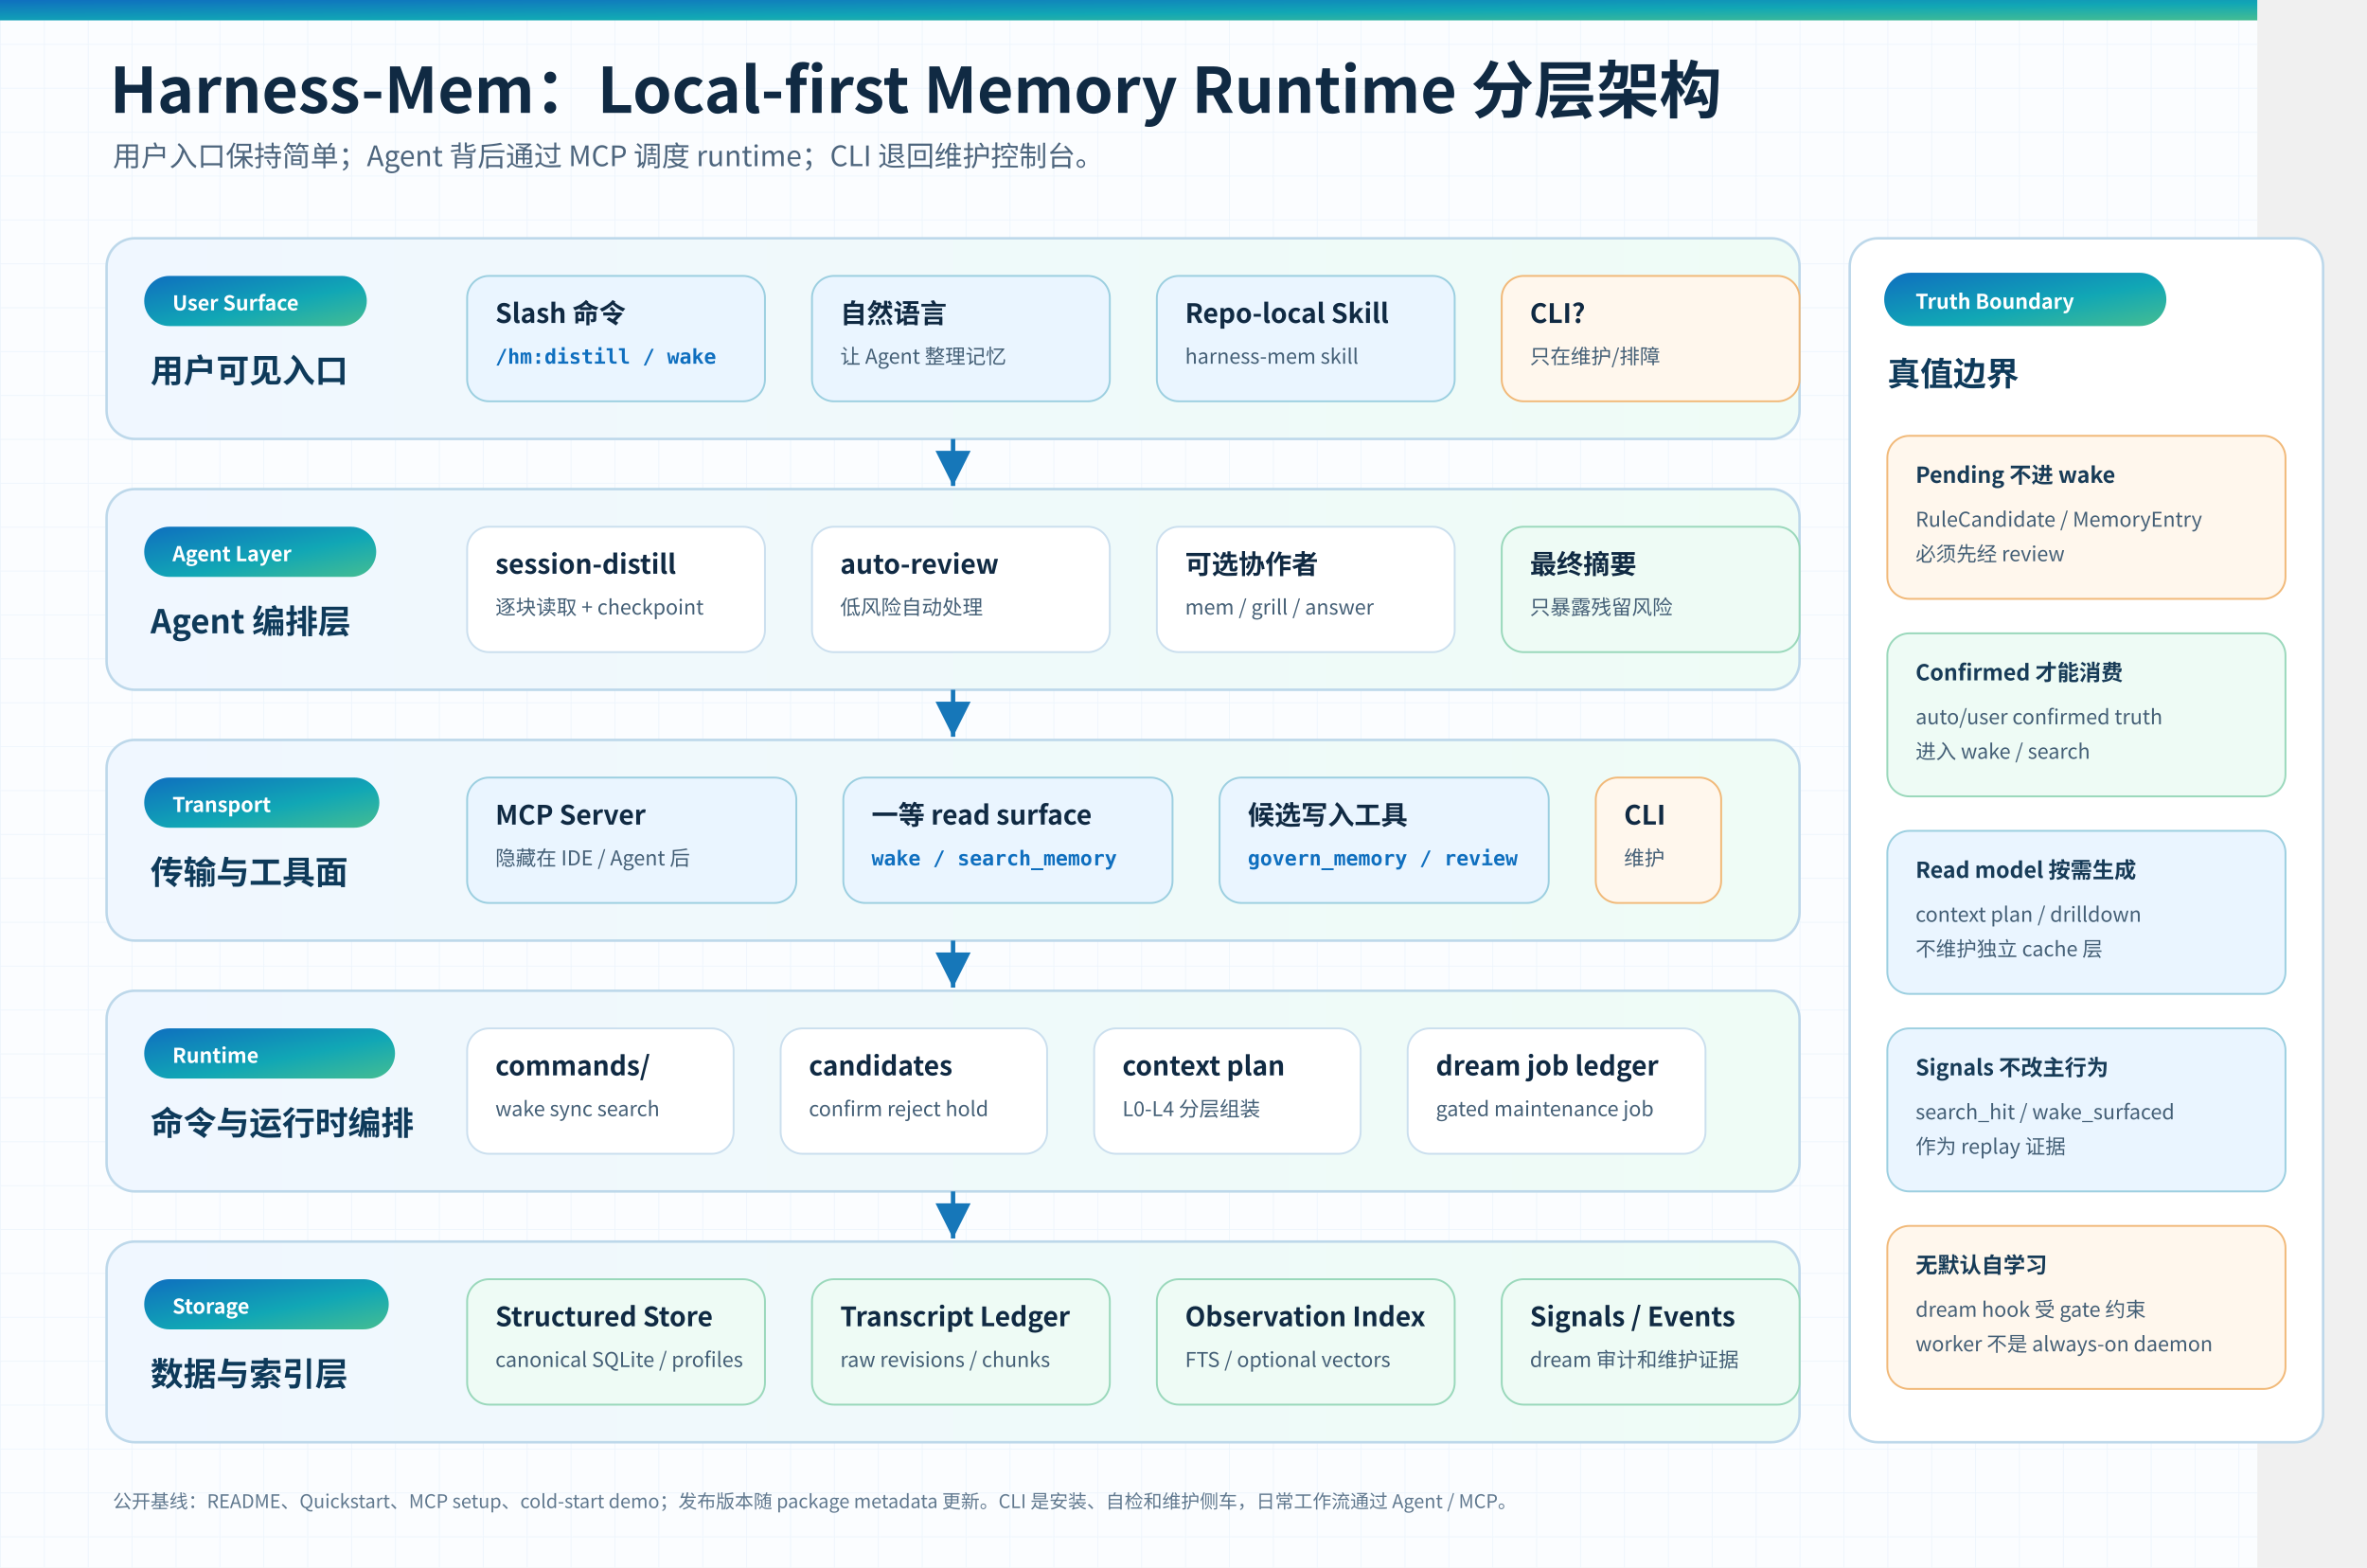
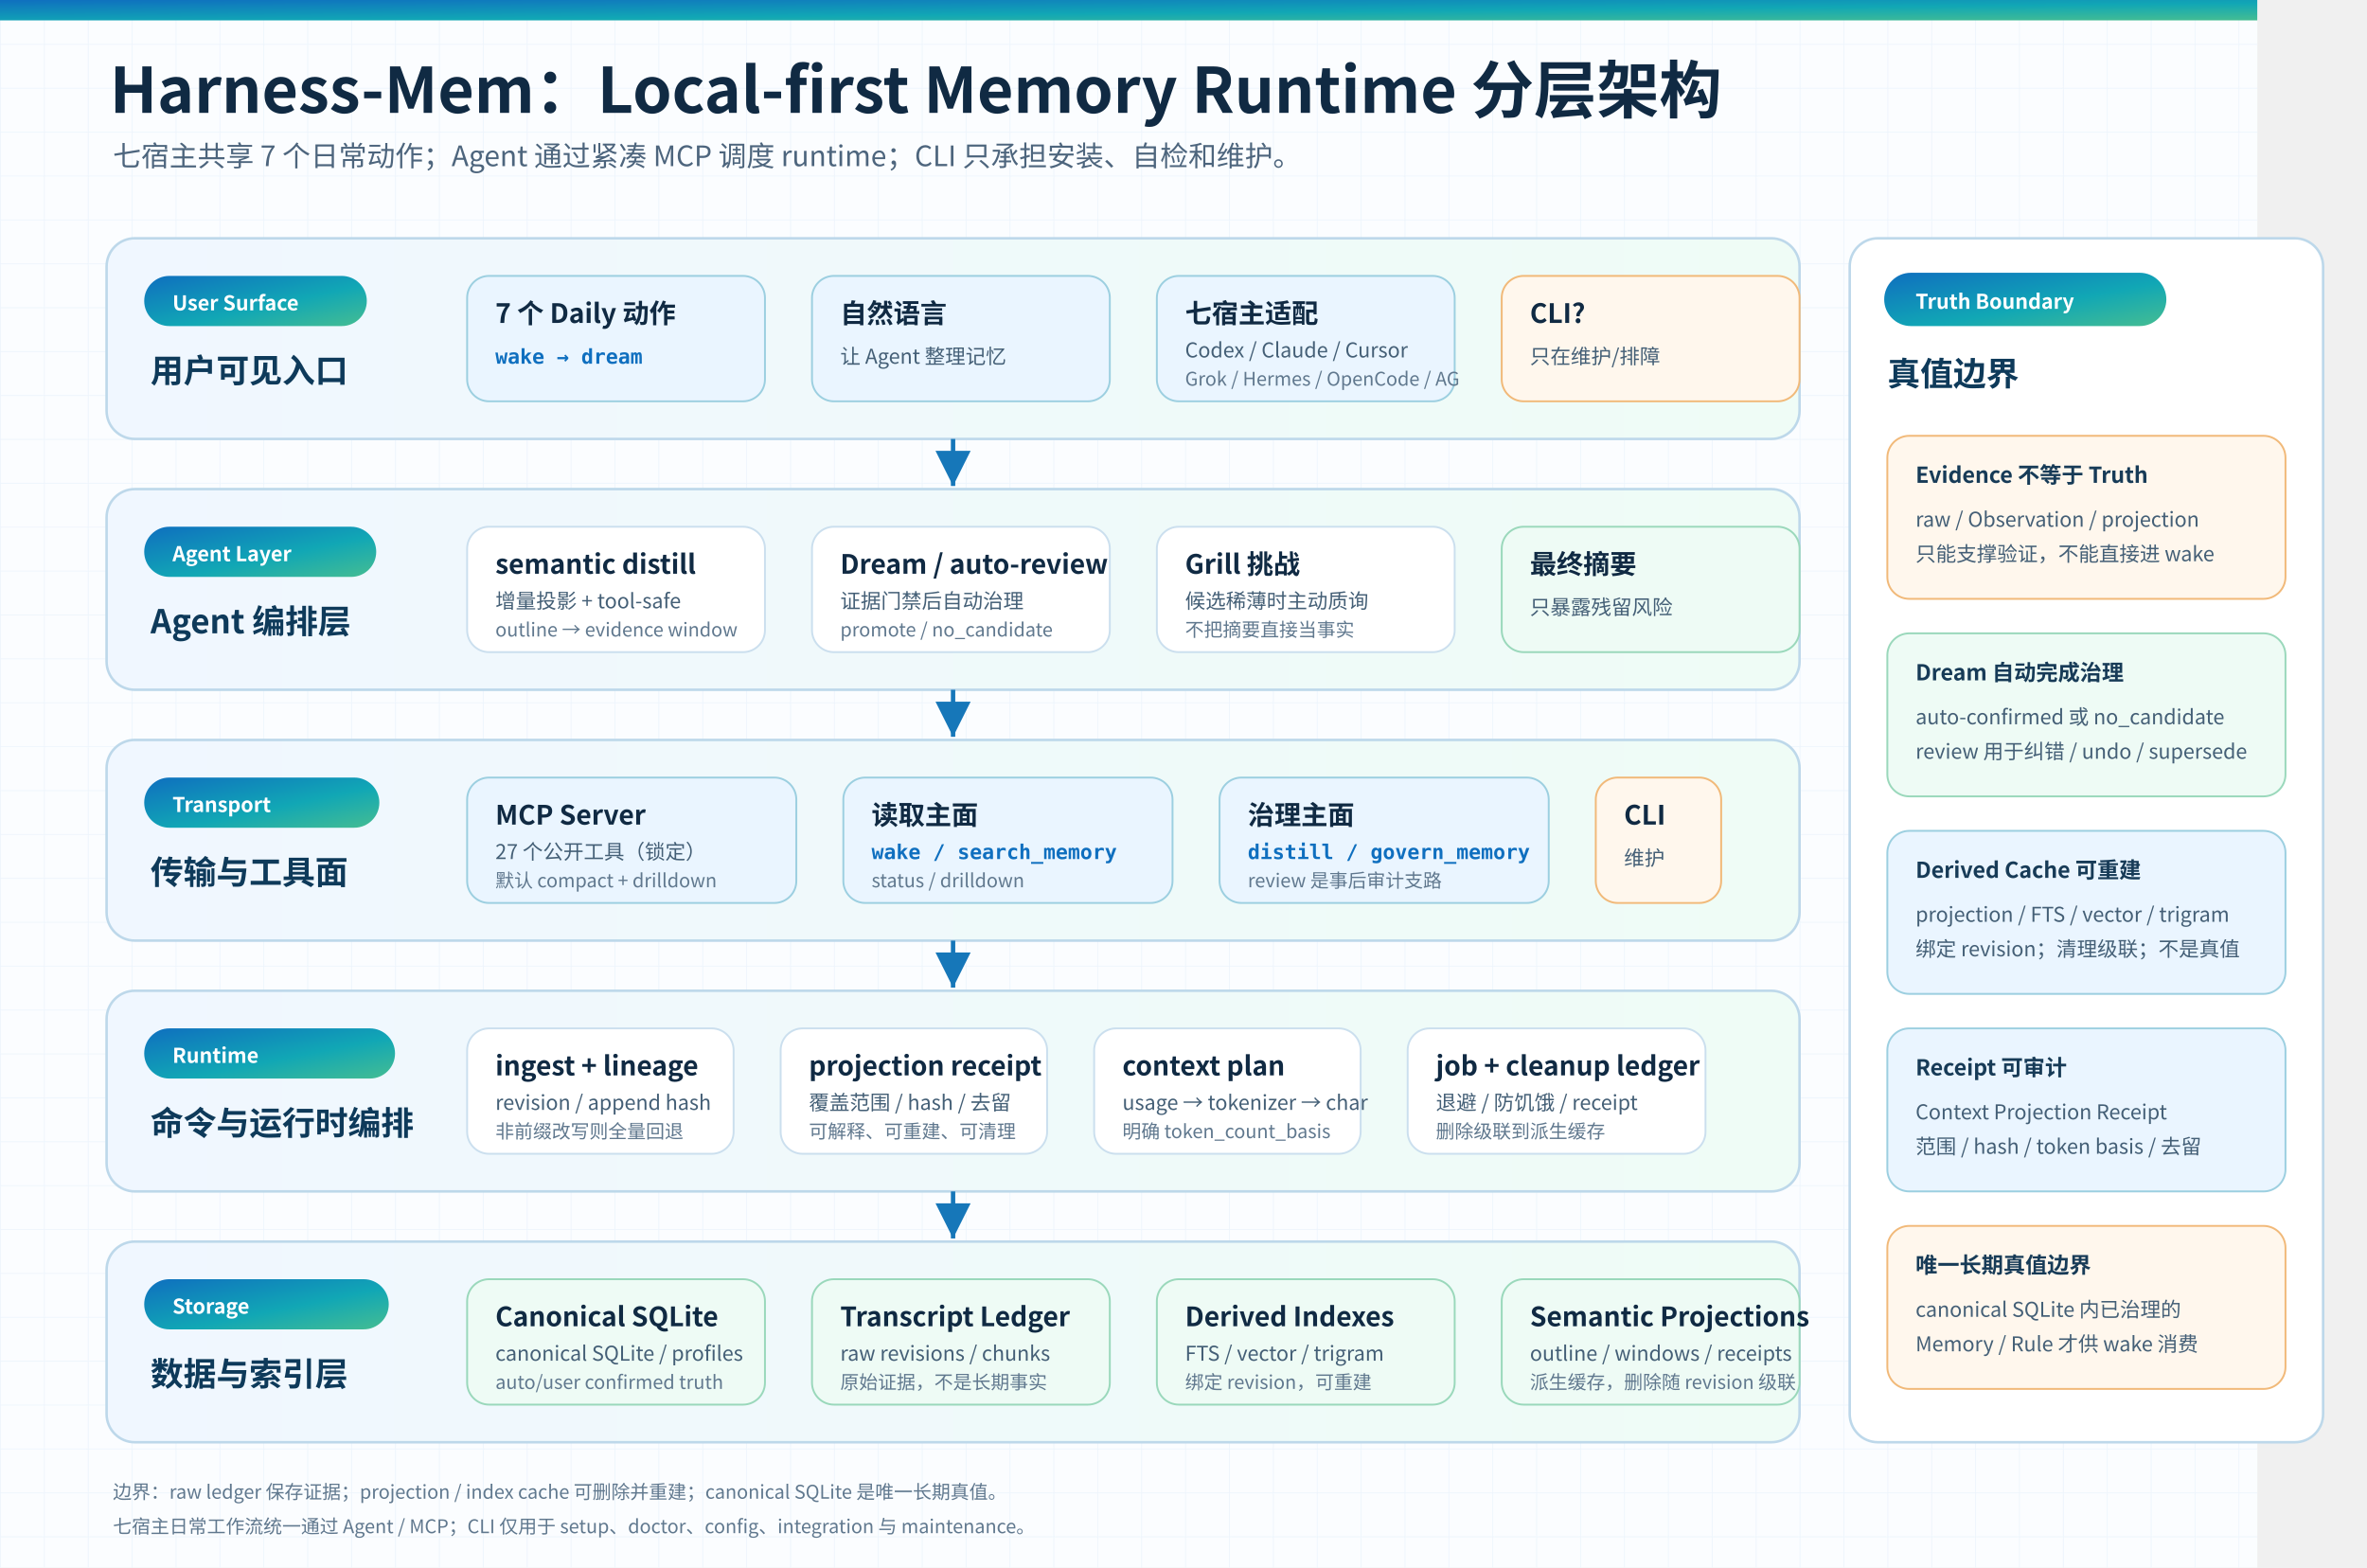
<svg xmlns="http://www.w3.org/2000/svg" width="1510" height="1000" viewBox="0 0 1510 1000" role="img" aria-labelledby="title desc">
  <defs>
    <pattern id="grid" width="28" height="28" patternUnits="userSpaceOnUse">
      <path d="M 28 0 L 0 0 0 28" fill="none" stroke="#e8f2fb" stroke-width="1" />
    </pattern>
    <linearGradient id="blueGreen" x1="0" y1="0" x2="1" y2="1">
      <stop offset="0%" stop-color="#0f6fbf" />
      <stop offset="58%" stop-color="#11a7b5" />
      <stop offset="100%" stop-color="#45bd92" />
    </linearGradient>
    <linearGradient id="layerFill" x1="0" y1="0" x2="1" y2="0">
      <stop offset="0%" stop-color="#f0f7ff" />
      <stop offset="100%" stop-color="#effcf6" />
    </linearGradient>
    <filter id="shadow" x="-10%" y="-20%" width="125%" height="155%">
      <feDropShadow dx="0" dy="8" stdDeviation="10" flood-color="#0b3558" flood-opacity="0.10" />
    </filter>
    <marker id="arrow" markerWidth="12" markerHeight="12" refX="10" refY="6" orient="auto" markerUnits="strokeWidth">
      <path d="M2,2 L10,6 L2,10 Z" fill="#1677b9" />
    </marker>
    <style>
      .bg { fill: #fbfdff; }
      .grid { fill: url(#grid); opacity: .72; }
      .title { font: 700 40px "Microsoft YaHei", "Noto Sans CJK SC", "Segoe UI", Arial, sans-serif; fill: #102a43; }
      .subtitle { font: 400 18px "Microsoft YaHei", "Noto Sans CJK SC", "Segoe UI", Arial, sans-serif; fill: #4d657d; }
      .layer { fill: url(#layerFill); stroke: #bdd8ea; stroke-width: 1.6; rx: 18; }
      .side { fill: #ffffff; stroke: #bdd8ea; stroke-width: 1.6; rx: 18; }
      .label { font: 700 21px "Microsoft YaHei", "Noto Sans CJK SC", "Segoe UI", Arial, sans-serif; fill: #0e3a5a; }
      .tag { font: 700 13px "Microsoft YaHei", "Noto Sans CJK SC", "Segoe UI", Arial, sans-serif; fill: #ffffff; }
      .card { fill: #ffffff; stroke: #cbdfee; stroke-width: 1.2; rx: 14; }
      .cardBlue { fill: #eaf5ff; stroke: #9ccfe0; stroke-width: 1.2; rx: 14; }
      .cardGreen { fill: #eefbf5; stroke: #9ad8bb; stroke-width: 1.2; rx: 14; }
      .cardOrange { fill: #fff7ed; stroke: #f1b979; stroke-width: 1.2; rx: 14; }
      .cardTitle { font: 700 17px "Microsoft YaHei", "Noto Sans CJK SC", "Segoe UI", Arial, sans-serif; fill: #102a43; }
      .body { font: 400 13px "Microsoft YaHei", "Noto Sans CJK SC", "Segoe UI", Arial, sans-serif; fill: #445f76; }
      .code { font: 700 13px "Cascadia Mono", Consolas, monospace; fill: #0f6fbf; }
      .arrow { fill: none; stroke: #1677b9; stroke-width: 2.8; marker-end: url(#arrow); }
      .small { font: 400 12px "Microsoft YaHei", "Noto Sans CJK SC", "Segoe UI", Arial, sans-serif; fill: #60788e; }
      .rule { font: 700 14px "Microsoft YaHei", "Noto Sans CJK SC", "Segoe UI", Arial, sans-serif; fill: #173b57; }
    </style>
  </defs>
  <rect class="bg" width="1440" height="1000" />
  <rect class="grid" width="1440" height="1000" />
  <rect x="0" y="0" width="1440" height="13" fill="url(#blueGreen)" />
  <text class="title" x="70" y="72">Harness-Mem：Local-first Memory Runtime 分层架构</text>
-   <text class="subtitle" x="72" y="106">用户入口保持简单；Agent 背后通过 MCP 调度 runtime；CLI 退回维护控制台。</text>
+   <text class="subtitle" x="72" y="106">七宿主共享 7 个日常动作；Agent 通过紧凑 MCP 调度 runtime；CLI 只承担安装、自检和维护。</text>
  <g transform="translate(68 152)">
    <rect class="layer" width="1080" height="128" />
    <rect x="24" y="24" width="142" height="32" rx="16" fill="url(#blueGreen)" />
    <text class="tag" x="42" y="46">User Surface</text>
    <text class="label" x="28" y="92">用户可见入口</text>
    <g transform="translate(230 24)">
      <rect class="cardBlue" width="190" height="80" />
-       <text class="cardTitle" x="18" y="30">Slash 命令</text>
-       <text class="code" x="18" y="56">/hm:distill / wake</text>
+       <text class="cardTitle" x="18" y="30">7 个 Daily 动作</text>
+       <text class="code" x="18" y="56">wake → dream</text>
    </g>
    <g transform="translate(450 24)">
      <rect class="cardBlue" width="190" height="80" />
      <text class="cardTitle" x="18" y="30">自然语言</text>
      <text class="body" x="18" y="56">让 Agent 整理记忆</text>
    </g>
    <g transform="translate(670 24)">
      <rect class="cardBlue" width="190" height="80" />
-       <text class="cardTitle" x="18" y="30">Repo-local Skill</text>
-       <text class="body" x="18" y="56">harness-mem skill</text>
+       <text class="cardTitle" x="18" y="30">七宿主适配</text>
+       <text class="body" x="18" y="52">Codex / Claude / Cursor</text>
+       <text class="small" x="18" y="70">Grok / Hermes / OpenCode / AG</text>
    </g>
    <g transform="translate(890 24)">
      <rect class="cardOrange" width="190" height="80" />
      <text class="cardTitle" x="18" y="30">CLI?</text>
      <text class="body" x="18" y="56">只在维护/排障</text>
    </g>
  </g>
  <g transform="translate(68 312)">
    <rect class="layer" width="1080" height="128" />
    <rect x="24" y="24" width="148" height="32" rx="16" fill="url(#blueGreen)" />
    <text class="tag" x="42" y="46">Agent Layer</text>
    <text class="label" x="28" y="92">Agent 编排层</text>
    <g transform="translate(230 24)">
      <rect class="card" width="190" height="80" />
-       <text class="cardTitle" x="18" y="30">session-distill</text>
-       <text class="body" x="18" y="56">逐块读取 + checkpoint</text>
+       <text class="cardTitle" x="18" y="30">semantic distill</text>
+       <text class="body" x="18" y="52">增量投影 + tool-safe</text>
+       <text class="small" x="18" y="70">outline → evidence window</text>
    </g>
    <g transform="translate(450 24)">
      <rect class="card" width="190" height="80" />
-       <text class="cardTitle" x="18" y="30">auto-review</text>
-       <text class="body" x="18" y="56">低风险自动处理</text>
+       <text class="cardTitle" x="18" y="30">Dream / auto-review</text>
+       <text class="body" x="18" y="52">证据门禁后自动治理</text>
+       <text class="small" x="18" y="70">promote / no_candidate</text>
    </g>
    <g transform="translate(670 24)">
      <rect class="card" width="190" height="80" />
-       <text class="cardTitle" x="18" y="30">可选协作者</text>
-       <text class="body" x="18" y="56">mem / grill / answer</text>
+       <text class="cardTitle" x="18" y="30">Grill 挑战</text>
+       <text class="body" x="18" y="52">候选稀薄时主动质询</text>
+       <text class="small" x="18" y="70">不把摘要直接当事实</text>
    </g>
    <g transform="translate(890 24)">
      <rect class="cardGreen" width="190" height="80" />
      <text class="cardTitle" x="18" y="30">最终摘要</text>
      <text class="body" x="18" y="56">只暴露残留风险</text>
    </g>
  </g>
  <g transform="translate(68 472)">
    <rect class="layer" width="1080" height="128" />
    <rect x="24" y="24" width="150" height="32" rx="16" fill="url(#blueGreen)" />
    <text class="tag" x="42" y="46">Transport</text>
    <text class="label" x="28" y="92">传输与工具面</text>
    <g transform="translate(230 24)">
      <rect class="cardBlue" width="210" height="80" />
      <text class="cardTitle" x="18" y="30">MCP Server</text>
-       <text class="body" x="18" y="56">隐藏在 IDE / Agent 后</text>
+       <text class="body" x="18" y="52">27 个公开工具（锁定）</text>
+       <text class="small" x="18" y="70">默认 compact + drilldown</text>
    </g>
    <g transform="translate(470 24)">
      <rect class="cardBlue" width="210" height="80" />
-       <text class="cardTitle" x="18" y="30">一等 read surface</text>
-       <text class="code" x="18" y="56">wake / search_memory</text>
+       <text class="cardTitle" x="18" y="30">读取主面</text>
+       <text class="code" x="18" y="52">wake / search_memory</text>
+       <text class="small" x="18" y="70">status / drilldown</text>
    </g>
    <g transform="translate(710 24)">
      <rect class="cardBlue" width="210" height="80" />
-       <text class="cardTitle" x="18" y="30">候选写入工具</text>
-       <text class="code" x="18" y="56">govern_memory / review</text>
+       <text class="cardTitle" x="18" y="30">治理主面</text>
+       <text class="code" x="18" y="52">distill / govern_memory</text>
+       <text class="small" x="18" y="70">review 是事后审计支路</text>
    </g>
    <g transform="translate(950 24)">
      <rect class="cardOrange" width="80" height="80" />
      <text class="cardTitle" x="18" y="30">CLI</text>
      <text class="body" x="18" y="56">维护</text>
    </g>
  </g>
  <g transform="translate(68 632)">
    <rect class="layer" width="1080" height="128" />
    <rect x="24" y="24" width="160" height="32" rx="16" fill="url(#blueGreen)" />
    <text class="tag" x="42" y="46">Runtime</text>
    <text class="label" x="28" y="92">命令与运行时编排</text>
    <g transform="translate(230 24)">
      <rect class="card" width="170" height="80" />
-       <text class="cardTitle" x="18" y="30">commands/</text>
-       <text class="body" x="18" y="56">wake sync search</text>
+       <text class="cardTitle" x="18" y="30">ingest + lineage</text>
+       <text class="body" x="18" y="52">revision / append hash</text>
+       <text class="small" x="18" y="70">非前缀改写则全量回退</text>
    </g>
    <g transform="translate(430 24)">
      <rect class="card" width="170" height="80" />
-       <text class="cardTitle" x="18" y="30">candidates</text>
-       <text class="body" x="18" y="56">confirm reject hold</text>
+       <text class="cardTitle" x="18" y="30">projection receipt</text>
+       <text class="body" x="18" y="52">覆盖范围 / hash / 去留</text>
+       <text class="small" x="18" y="70">可解释、可重建、可清理</text>
    </g>
    <g transform="translate(630 24)">
      <rect class="card" width="170" height="80" />
      <text class="cardTitle" x="18" y="30">context plan</text>
-       <text class="body" x="18" y="56">L0-L4 分层组装</text>
+       <text class="body" x="18" y="52">usage → tokenizer → char</text>
+       <text class="small" x="18" y="70">明确 token_count_basis</text>
    </g>
    <g transform="translate(830 24)">
      <rect class="card" width="190" height="80" />
-       <text class="cardTitle" x="18" y="30">dream job ledger</text>
-       <text class="body" x="18" y="56">gated maintenance job</text>
+       <text class="cardTitle" x="18" y="30">job + cleanup ledger</text>
+       <text class="body" x="18" y="52">退避 / 防饥饿 / receipt</text>
+       <text class="small" x="18" y="70">删除级联到派生缓存</text>
    </g>
  </g>
  <g transform="translate(68 792)">
    <rect class="layer" width="1080" height="128" />
    <rect x="24" y="24" width="156" height="32" rx="16" fill="url(#blueGreen)" />
    <text class="tag" x="42" y="46">Storage</text>
    <text class="label" x="28" y="92">数据与索引层</text>
    <g transform="translate(230 24)">
      <rect class="cardGreen" width="190" height="80" />
-       <text class="cardTitle" x="18" y="30">Structured Store</text>
-       <text class="body" x="18" y="56">canonical SQLite / profiles</text>
+       <text class="cardTitle" x="18" y="30">Canonical SQLite</text>
+       <text class="body" x="18" y="52">canonical SQLite / profiles</text>
+       <text class="small" x="18" y="70">auto/user confirmed truth</text>
    </g>
    <g transform="translate(450 24)">
      <rect class="cardGreen" width="190" height="80" />
      <text class="cardTitle" x="18" y="30">Transcript Ledger</text>
-       <text class="body" x="18" y="56">raw revisions / chunks</text>
+       <text class="body" x="18" y="52">raw revisions / chunks</text>
+       <text class="small" x="18" y="70">原始证据，不是长期事实</text>
    </g>
    <g transform="translate(670 24)">
      <rect class="cardGreen" width="190" height="80" />
-       <text class="cardTitle" x="18" y="30">Observation Index</text>
-       <text class="body" x="18" y="56">FTS / optional vectors</text>
+       <text class="cardTitle" x="18" y="30">Derived Indexes</text>
+       <text class="body" x="18" y="52">FTS / vector / trigram</text>
+       <text class="small" x="18" y="70">绑定 revision，可重建</text>
    </g>
    <g transform="translate(890 24)">
      <rect class="cardGreen" width="190" height="80" />
-       <text class="cardTitle" x="18" y="30">Signals / Events</text>
-       <text class="body" x="18" y="56">dream 审计和维护证据</text>
+       <text class="cardTitle" x="18" y="30">Semantic Projections</text>
+       <text class="body" x="18" y="52">outline / windows / receipts</text>
+       <text class="small" x="18" y="70">派生缓存，删除随 revision 级联</text>
    </g>
  </g>
  <path class="arrow" d="M 608 280 L 608 310" />
  <path class="arrow" d="M 608 440 L 608 470" />
  <path class="arrow" d="M 608 600 L 608 630" />
  <path class="arrow" d="M 608 760 L 608 790" />
  <g transform="translate(1180 152)">
    <rect class="side" width="302" height="768" />
    <rect x="22" y="22" width="180" height="34" rx="17" fill="url(#blueGreen)" />
    <text class="tag" x="42" y="45">Truth Boundary</text>
    <text class="label" x="24" y="94">真值边界</text>
    <g transform="translate(24 126)">
      <rect class="cardOrange" width="254" height="104" />
-       <text class="rule" x="18" y="30">Pending 不进 wake</text>
-       <text class="body" x="18" y="58">RuleCandidate / MemoryEntry</text>
-       <text class="body" x="18" y="80">必须先经 review</text>
+       <text class="rule" x="18" y="30">Evidence 不等于 Truth</text>
+       <text class="body" x="18" y="58">raw / Observation / projection</text>
+       <text class="body" x="18" y="80">只能支撑验证，不能直接进 wake</text>
    </g>
    <g transform="translate(24 252)">
      <rect class="cardGreen" width="254" height="104" />
-       <text class="rule" x="18" y="30">Confirmed 才能消费</text>
-       <text class="body" x="18" y="58">auto/user confirmed truth</text>
-       <text class="body" x="18" y="80">进入 wake / search</text>
+       <text class="rule" x="18" y="30">Dream 自动完成治理</text>
+       <text class="body" x="18" y="58">auto-confirmed 或 no_candidate</text>
+       <text class="body" x="18" y="80">review 用于纠错 / undo / supersede</text>
    </g>
    <g transform="translate(24 378)">
      <rect class="cardBlue" width="254" height="104" />
-       <text class="rule" x="18" y="30">Read model 按需生成</text>
-       <text class="body" x="18" y="58">context plan / drilldown</text>
-       <text class="body" x="18" y="80">不维护独立 cache 层</text>
+       <text class="rule" x="18" y="30">Derived Cache 可重建</text>
+       <text class="body" x="18" y="58">projection / FTS / vector / trigram</text>
+       <text class="body" x="18" y="80">绑定 revision；清理级联；不是真值</text>
    </g>
    <g transform="translate(24 504)">
      <rect class="cardBlue" width="254" height="104" />
-       <text class="rule" x="18" y="30">Signals 不改主行为</text>
-       <text class="body" x="18" y="58">search_hit / wake_surfaced</text>
-       <text class="body" x="18" y="80">作为 replay 证据</text>
+       <text class="rule" x="18" y="30">Receipt 可审计</text>
+       <text class="body" x="18" y="58">Context Projection Receipt</text>
+       <text class="body" x="18" y="80">范围 / hash / token basis / 去留</text>
    </g>
    <g transform="translate(24 630)">
      <rect class="cardOrange" width="254" height="104" />
-       <text class="rule" x="18" y="30">无默认自学习</text>
-       <text class="body" x="18" y="58">dream hook 受 gate 约束</text>
-       <text class="body" x="18" y="80">worker 不是 always-on daemon</text>
-     </g>
-   </g>
-   <text class="small" x="72" y="962">公开基线：README、Quickstart、MCP setup、cold-start demo；发布版本随 package metadata 更新。CLI 是安装、自检和维护侧车，日常工作流通过 Agent / MCP。</text>
+       <text class="rule" x="18" y="30">唯一长期真值边界</text>
+       <text class="body" x="18" y="58">canonical SQLite 内已治理的</text>
+       <text class="body" x="18" y="80">Memory / Rule 才供 wake 消费</text>
+     </g>
+   </g>
+   <text class="small" x="72" y="956">边界：raw ledger 保存证据；projection / index cache 可删除并重建；canonical SQLite 是唯一长期真值。</text>
+   <text class="small" x="72" y="978">七宿主日常工作流统一通过 Agent / MCP；CLI 仅用于 setup、doctor、config、integration 与 maintenance。</text>
</svg>
